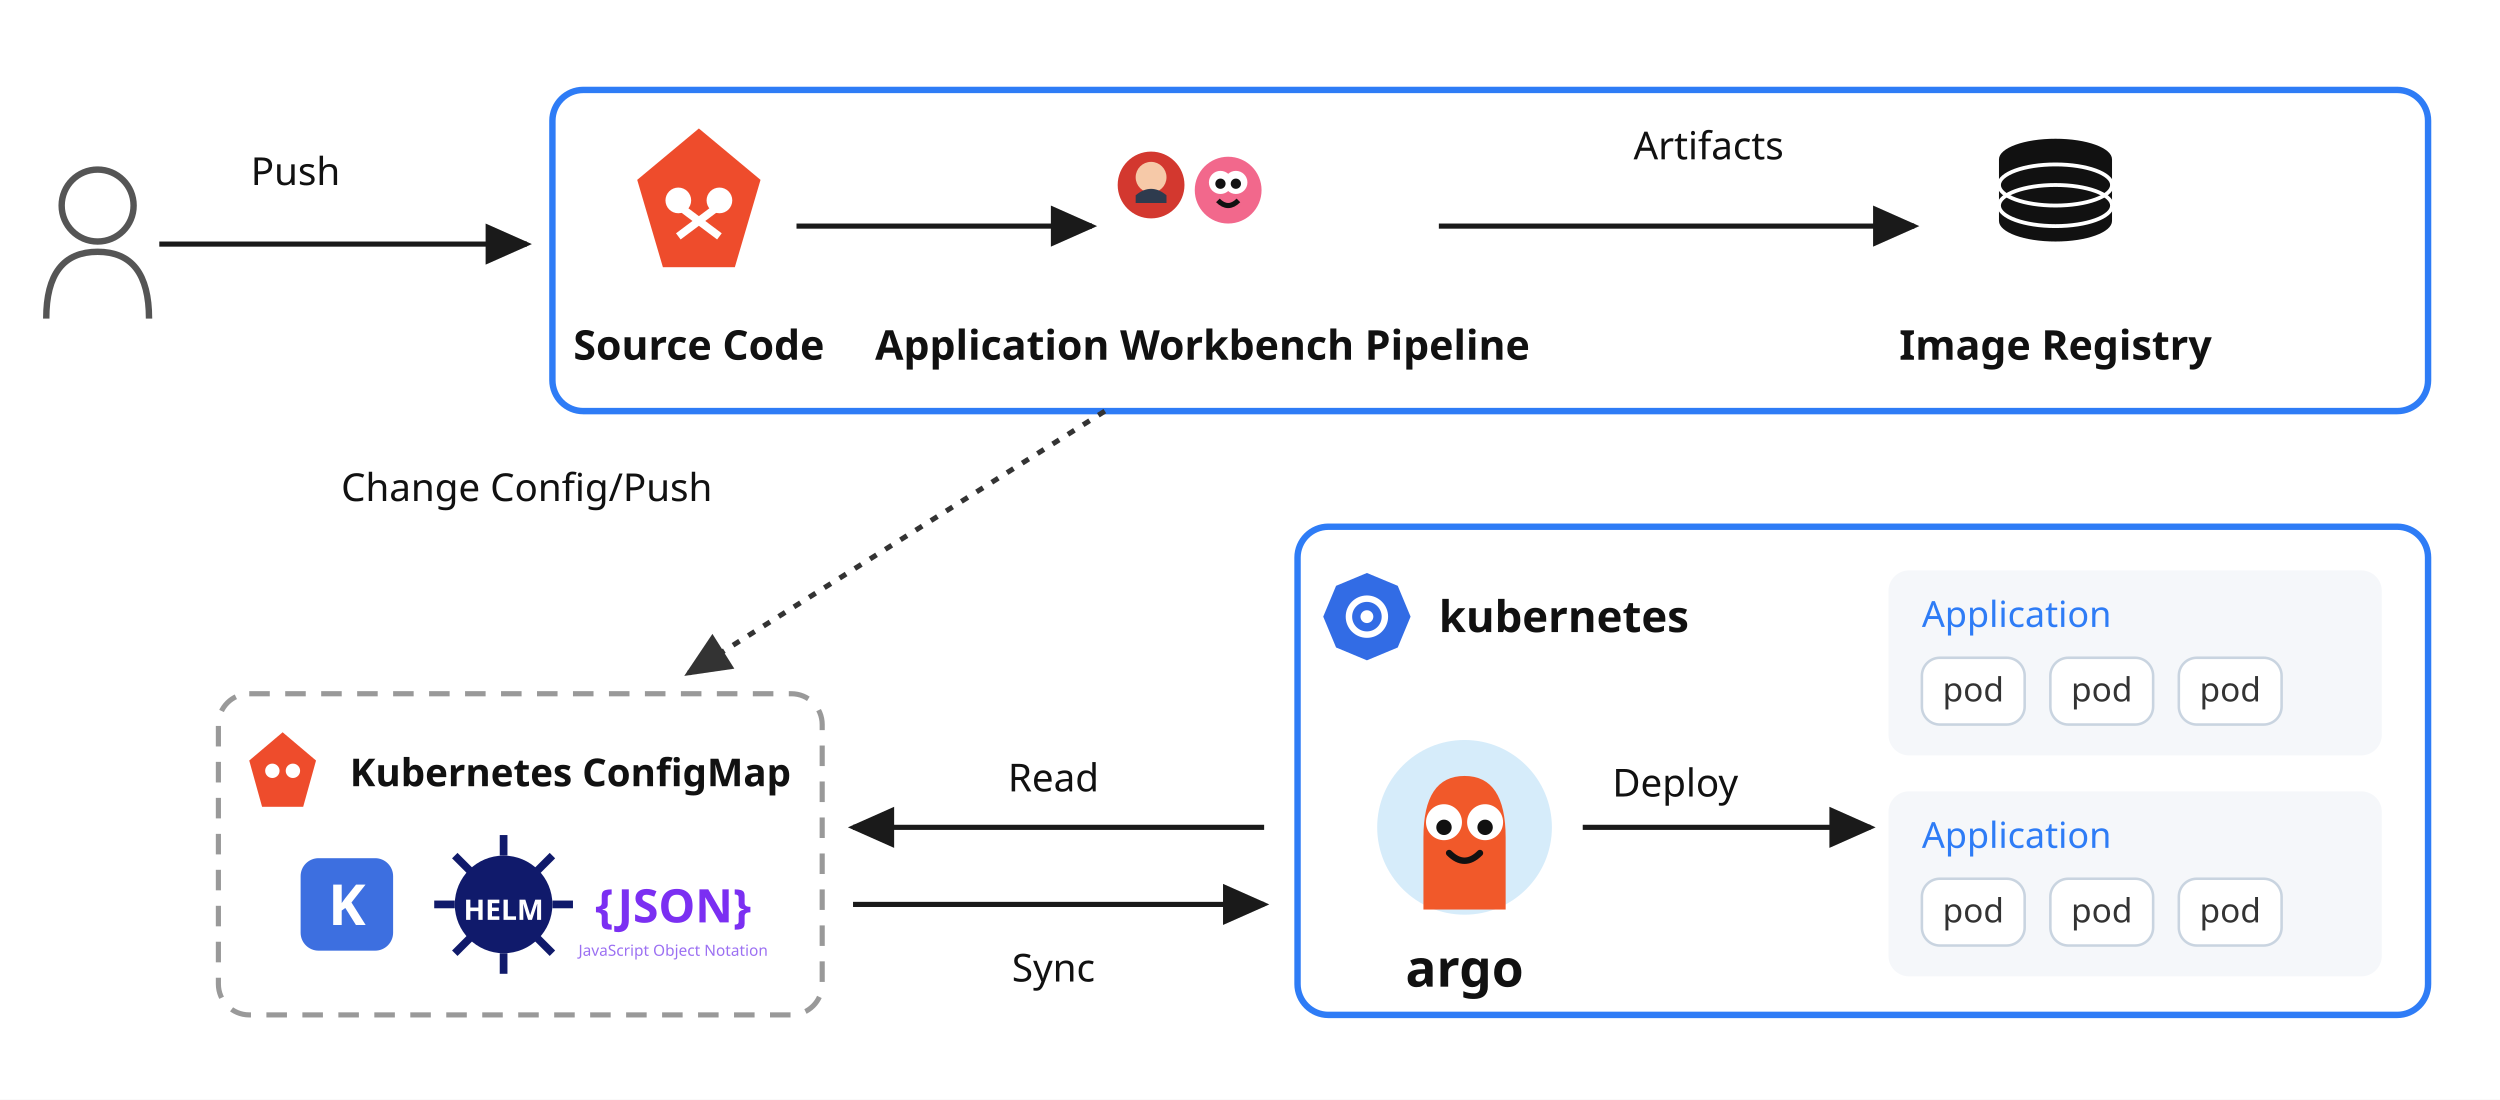
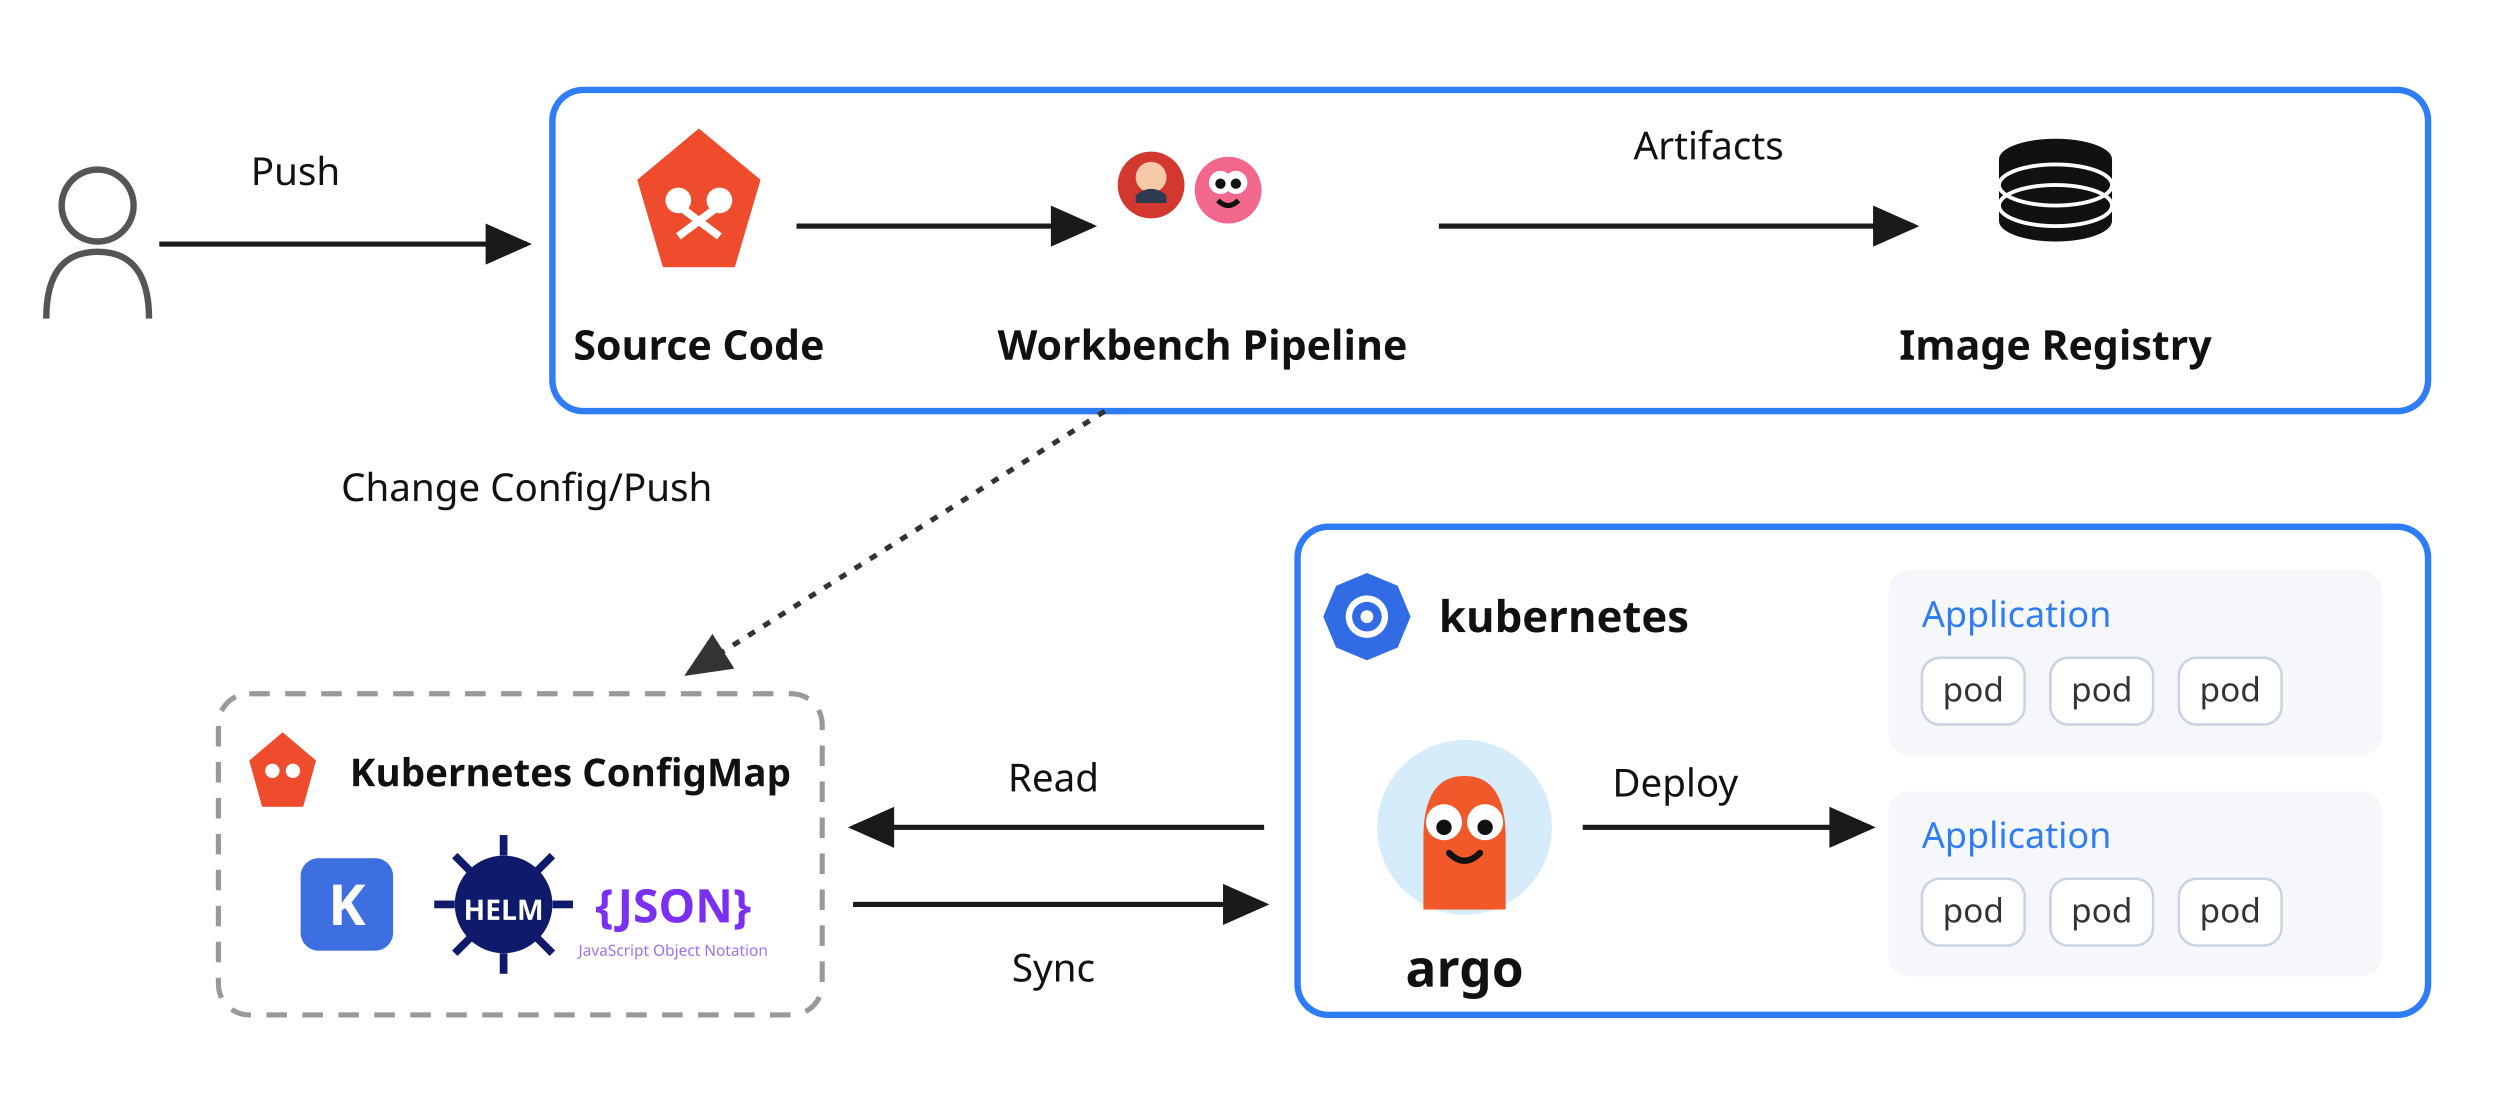
<svg xmlns="http://www.w3.org/2000/svg" viewBox="0 0 973 428" font-family="'PingFang SC','Hiragino Sans GB','Microsoft YaHei',system-ui,sans-serif">
  <defs>
    <marker id="bk" markerWidth="10" markerHeight="10" refX="8" refY="4" orient="auto">
      <path d="M0,0L9,4L0,8Z" fill="#1a1a1a" />
    </marker>
    <marker id="bd" markerWidth="10" markerHeight="10" refX="8" refY="4" orient="auto">
      <path d="M0,0L9,4L0,8Z" fill="#333" />
    </marker>
  </defs>
  <rect width="973" height="428" fill="#ffffff" />
  <g stroke="#555" stroke-width="2.5" fill="#ffffff">
    <circle cx="38" cy="80" r="14" />
    <path d="M18 124 Q18 98 38 98 Q58 98 58 124" />
  </g>
  <text x="115" y="72" font-size="15" fill="#111" text-anchor="middle">Push</text>
  <line x1="62" y1="95" x2="205" y2="95" stroke="#1a1a1a" stroke-width="2" marker-end="url(#bk)" />
  <rect x="215" y="35" width="730" height="125" rx="12" fill="#ffffff" stroke="#2E7CF6" stroke-width="2.5" />
  <g transform="translate(272,78)">
    <path d="M-24,-8 L0,-28 L24,-8 L14,26 L-14,26 Z" fill="#EE4C2C" />
    <circle cx="-8" cy="0" r="5" fill="#ffffff" />
    <circle cx="8" cy="0" r="5" fill="#ffffff" />
    <path d="M-8,2 L8,14 M8,2 L-8,14" stroke="#ffffff" stroke-width="3" />
  </g>
  <text x="272" y="140" font-size="16" font-weight="600" fill="#111" text-anchor="middle">Source Code</text>
  <line x1="310" y1="88" x2="425" y2="88" stroke="#1a1a1a" stroke-width="2" marker-end="url(#bk)" />
  <g transform="translate(462,78)">
    <circle cx="-14" cy="-6" r="13" fill="#D3382F" />
    <circle cx="-14" cy="-9" r="6" fill="#F6C9A8" />
    <path d="M-20,-2 Q-14,-7 -8,-2 L-8,1 L-20,1 Z" fill="#2E3B4E" />
    <circle cx="16" cy="-4" r="13" fill="#F2688C" />
    <circle cx="13" cy="-7" r="4.5" fill="#ffffff" />
    <circle cx="19" cy="-7" r="4.5" fill="#ffffff" />
    <circle cx="13" cy="-6.5" r="2" fill="#111" />
    <circle cx="19" cy="-6.5" r="2" fill="#111" />
    <path d="M12,0 Q16,4 20,0" stroke="#111" stroke-width="2" fill="none" />
  </g>
-   <text x="468" y="140" font-size="16" font-weight="600" fill="#111" text-anchor="middle">Application Workbench Pipeline</text>
+   <text x="468" y="140" font-size="16" font-weight="600" fill="#111" text-anchor="middle">Workbench Pipeline</text>
  <text x="665" y="62" font-size="15" fill="#111" text-anchor="middle">Artifacts</text>
  <line x1="560" y1="88" x2="745" y2="88" stroke="#1a1a1a" stroke-width="2" marker-end="url(#bk)" />
  <g transform="translate(800,72)">
    <ellipse cx="0" cy="-10" rx="22" ry="8" fill="#111" />
    <path d="M-22,-10 V14 A22,8 0 0 0 22,14 V-10" fill="#111" />
    <ellipse cx="0" cy="0" rx="22" ry="8" fill="none" stroke="#ffffff" stroke-width="1.5" />
    <ellipse cx="0" cy="8" rx="22" ry="8" fill="none" stroke="#ffffff" stroke-width="1.5" />
  </g>
  <text x="800" y="140" font-size="16" font-weight="600" fill="#111" text-anchor="middle">Image Registry</text>
  <text x="205" y="195" font-size="15" fill="#111" text-anchor="middle">Change Config/Push</text>
  <path d="M430 160 L268 262" fill="none" stroke="#333" stroke-width="2" stroke-dasharray="3 4" marker-end="url(#bd)" />
  <rect x="85" y="270" width="235" height="125" rx="12" fill="none" stroke="#999" stroke-width="2" stroke-dasharray="8 6" />
  <g transform="translate(110,300)">
    <path d="M-13,-4 L0,-15 L13,-4 L8,14 L-8,14 Z" fill="#EE4C2C" />
    <circle cx="-4" cy="0" r="2.8" fill="#fff" />
    <circle cx="4" cy="0" r="2.8" fill="#fff" />
  </g>
  <text x="222" y="306" font-size="15" font-weight="600" fill="#111" text-anchor="middle">Kubernetes ConfigMap</text>
  <g transform="translate(135,352)">
    <rect x="-18" y="-18" width="36" height="36" rx="7" fill="#3D6FE0" />
    <text y="8" font-size="22" font-weight="800" fill="#ffffff" text-anchor="middle">K</text>
  </g>
  <g transform="translate(196,352)">
    <circle r="19" fill="#101A6B" />
    <g stroke="#101A6B" stroke-width="3">
      <line y1="-19" y2="-27" />
      <line y1="19" y2="27" />
      <line x1="-19" x2="-27" />
      <line x1="19" x2="27" />
      <line x1="-13" y1="-13" x2="-19" y2="-19" />
      <line x1="13" y1="13" x2="19" y2="19" />
      <line x1="-13" y1="13" x2="-19" y2="19" />
      <line x1="13" y1="-13" x2="19" y2="-19" />
    </g>
    <text y="6" font-size="11" font-weight="800" fill="#ffffff" text-anchor="middle">HELM</text>
  </g>
  <g transform="translate(262,352)">
    <text y="7" font-size="18" font-weight="800" fill="#7B2FF2" text-anchor="middle">{JSON}</text>
    <text y="20" font-size="6" fill="#9B6FF2" text-anchor="middle">JavaScript Object Notation</text>
  </g>
  <text x="410" y="308" font-size="15" fill="#111" text-anchor="middle">Read</text>
  <line x1="492" y1="322" x2="332" y2="322" stroke="#1a1a1a" stroke-width="2" marker-end="url(#bk)" />
  <line x1="332" y1="352" x2="492" y2="352" stroke="#1a1a1a" stroke-width="2" marker-end="url(#bk)" />
  <text x="410" y="382" font-size="15" fill="#111" text-anchor="middle">Sync</text>
  <rect x="505" y="205" width="440" height="190" rx="12" fill="#ffffff" stroke="#2E7CF6" stroke-width="2.5" />
  <g transform="translate(532,240)">
    <path d="M0,-17 L12,-12 L17,0 L12,12 L0,17 L-12,12 L-17,0 L-12,-12 Z" fill="#326CE5" />
    <circle r="7" fill="none" stroke="#fff" stroke-width="2.5" />
    <circle r="2.5" fill="#fff" />
  </g>
  <text x="560" y="246" font-size="17" font-weight="700" fill="#111">kubernetes</text>
  <g transform="translate(570,322)">
    <circle r="34" fill="#D6ECFA" />
    <path d="M-16,32 L-16,4 Q-16,-20 0,-20 Q16,-20 16,4 L16,32 Z" fill="#F1592A" />
    <circle cx="-8" cy="-2" r="7" fill="#ffffff" />
    <circle cx="8" cy="-2" r="7" fill="#ffffff" />
    <circle cx="-8" cy="0" r="3" fill="#111" />
    <circle cx="8" cy="0" r="3" fill="#111" />
    <path d="M-6,10 Q0,16 6,10" fill="none" stroke="#111" stroke-width="2.5" stroke-linecap="round" />
  </g>
  <text x="570" y="384" font-size="20" font-weight="700" fill="#111" text-anchor="middle">argo</text>
  <text x="652" y="310" font-size="15" fill="#111" text-anchor="middle">Deploy</text>
  <line x1="616" y1="322" x2="728" y2="322" stroke="#1a1a1a" stroke-width="2" marker-end="url(#bk)" />
  <g>
    <rect x="735" y="222" width="192" height="72" rx="8" fill="#F5F7FA" />
    <text x="748" y="244" font-size="14" fill="#2E7CF6">Application</text>
    <g fill="#ffffff" stroke="#C9D4E0">
      <rect x="748" y="256" width="40" height="26" rx="7" />
      <rect x="798" y="256" width="40" height="26" rx="7" />
      <rect x="848" y="256" width="40" height="26" rx="7" />
    </g>
    <g font-size="13" fill="#333" text-anchor="middle">
      <text x="768" y="273">pod</text>
      <text x="818" y="273">pod</text>
      <text x="868" y="273">pod</text>
    </g>
    <rect x="735" y="308" width="192" height="72" rx="8" fill="#F5F7FA" />
    <text x="748" y="330" font-size="14" fill="#2E7CF6">Application</text>
    <g fill="#ffffff" stroke="#C9D4E0">
      <rect x="748" y="342" width="40" height="26" rx="7" />
      <rect x="798" y="342" width="40" height="26" rx="7" />
      <rect x="848" y="342" width="40" height="26" rx="7" />
    </g>
    <g font-size="13" fill="#333" text-anchor="middle">
      <text x="768" y="359">pod</text>
      <text x="818" y="359">pod</text>
      <text x="868" y="359">pod</text>
    </g>
  </g>
</svg>
